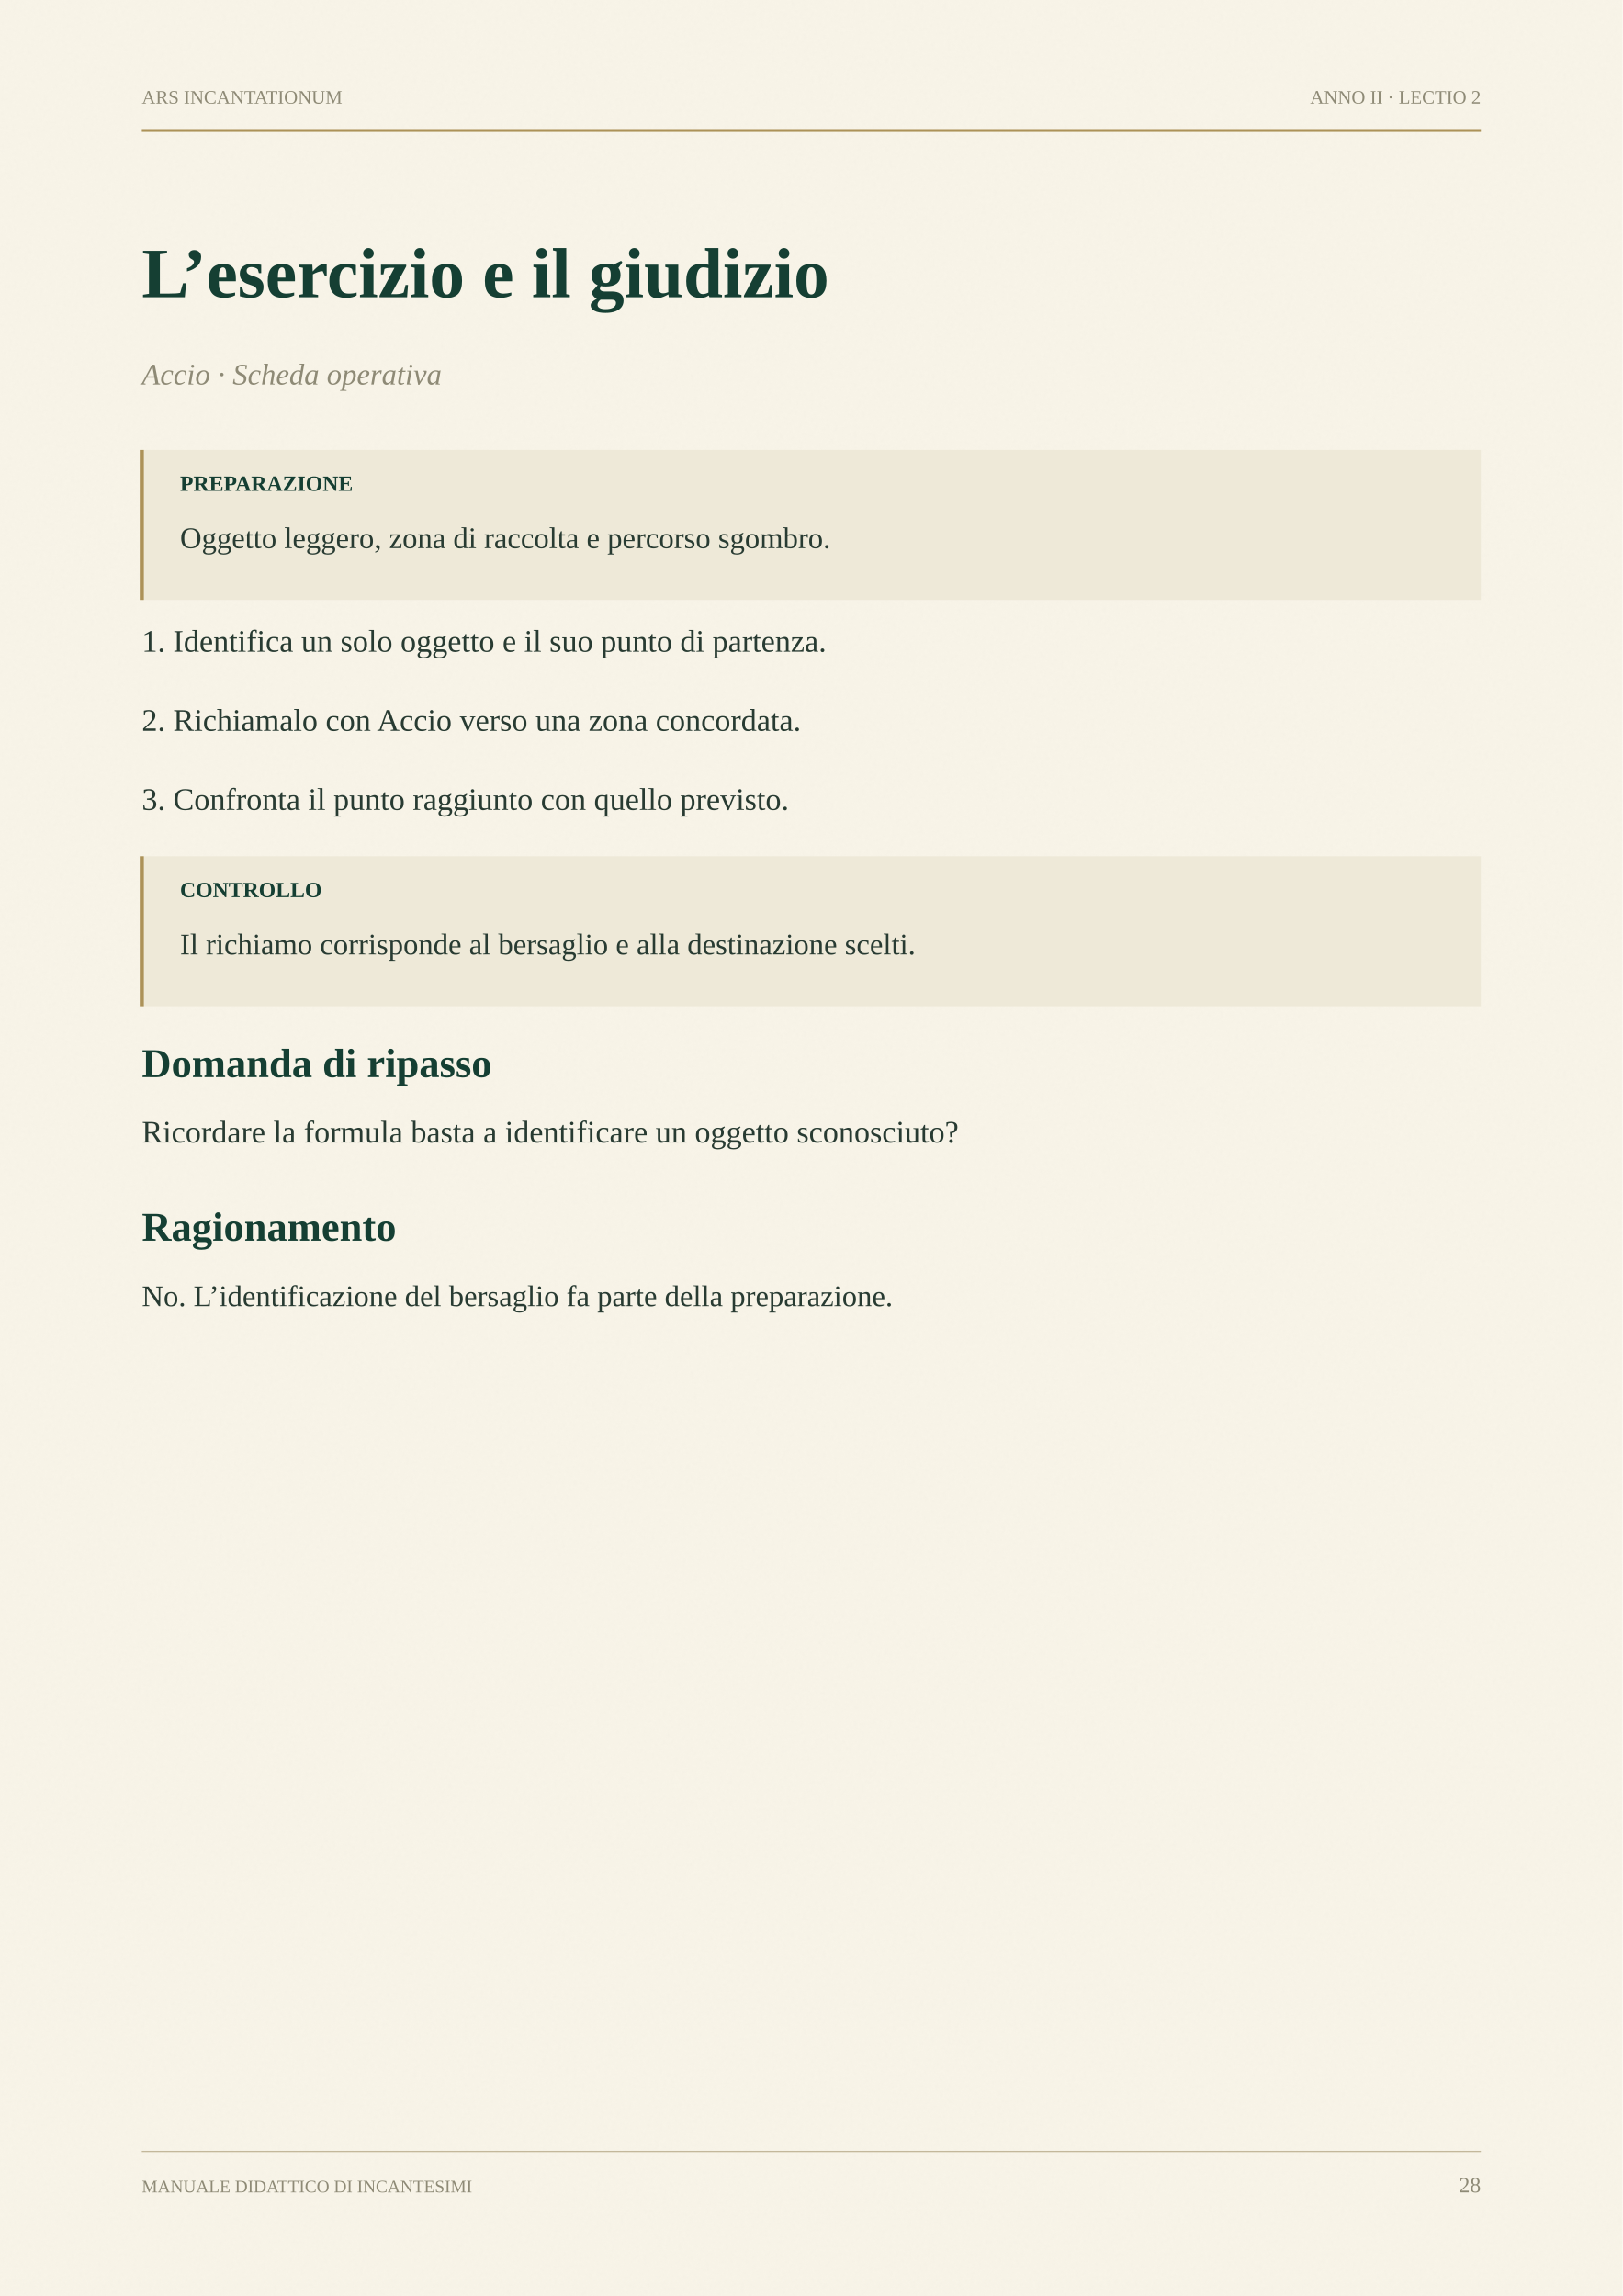
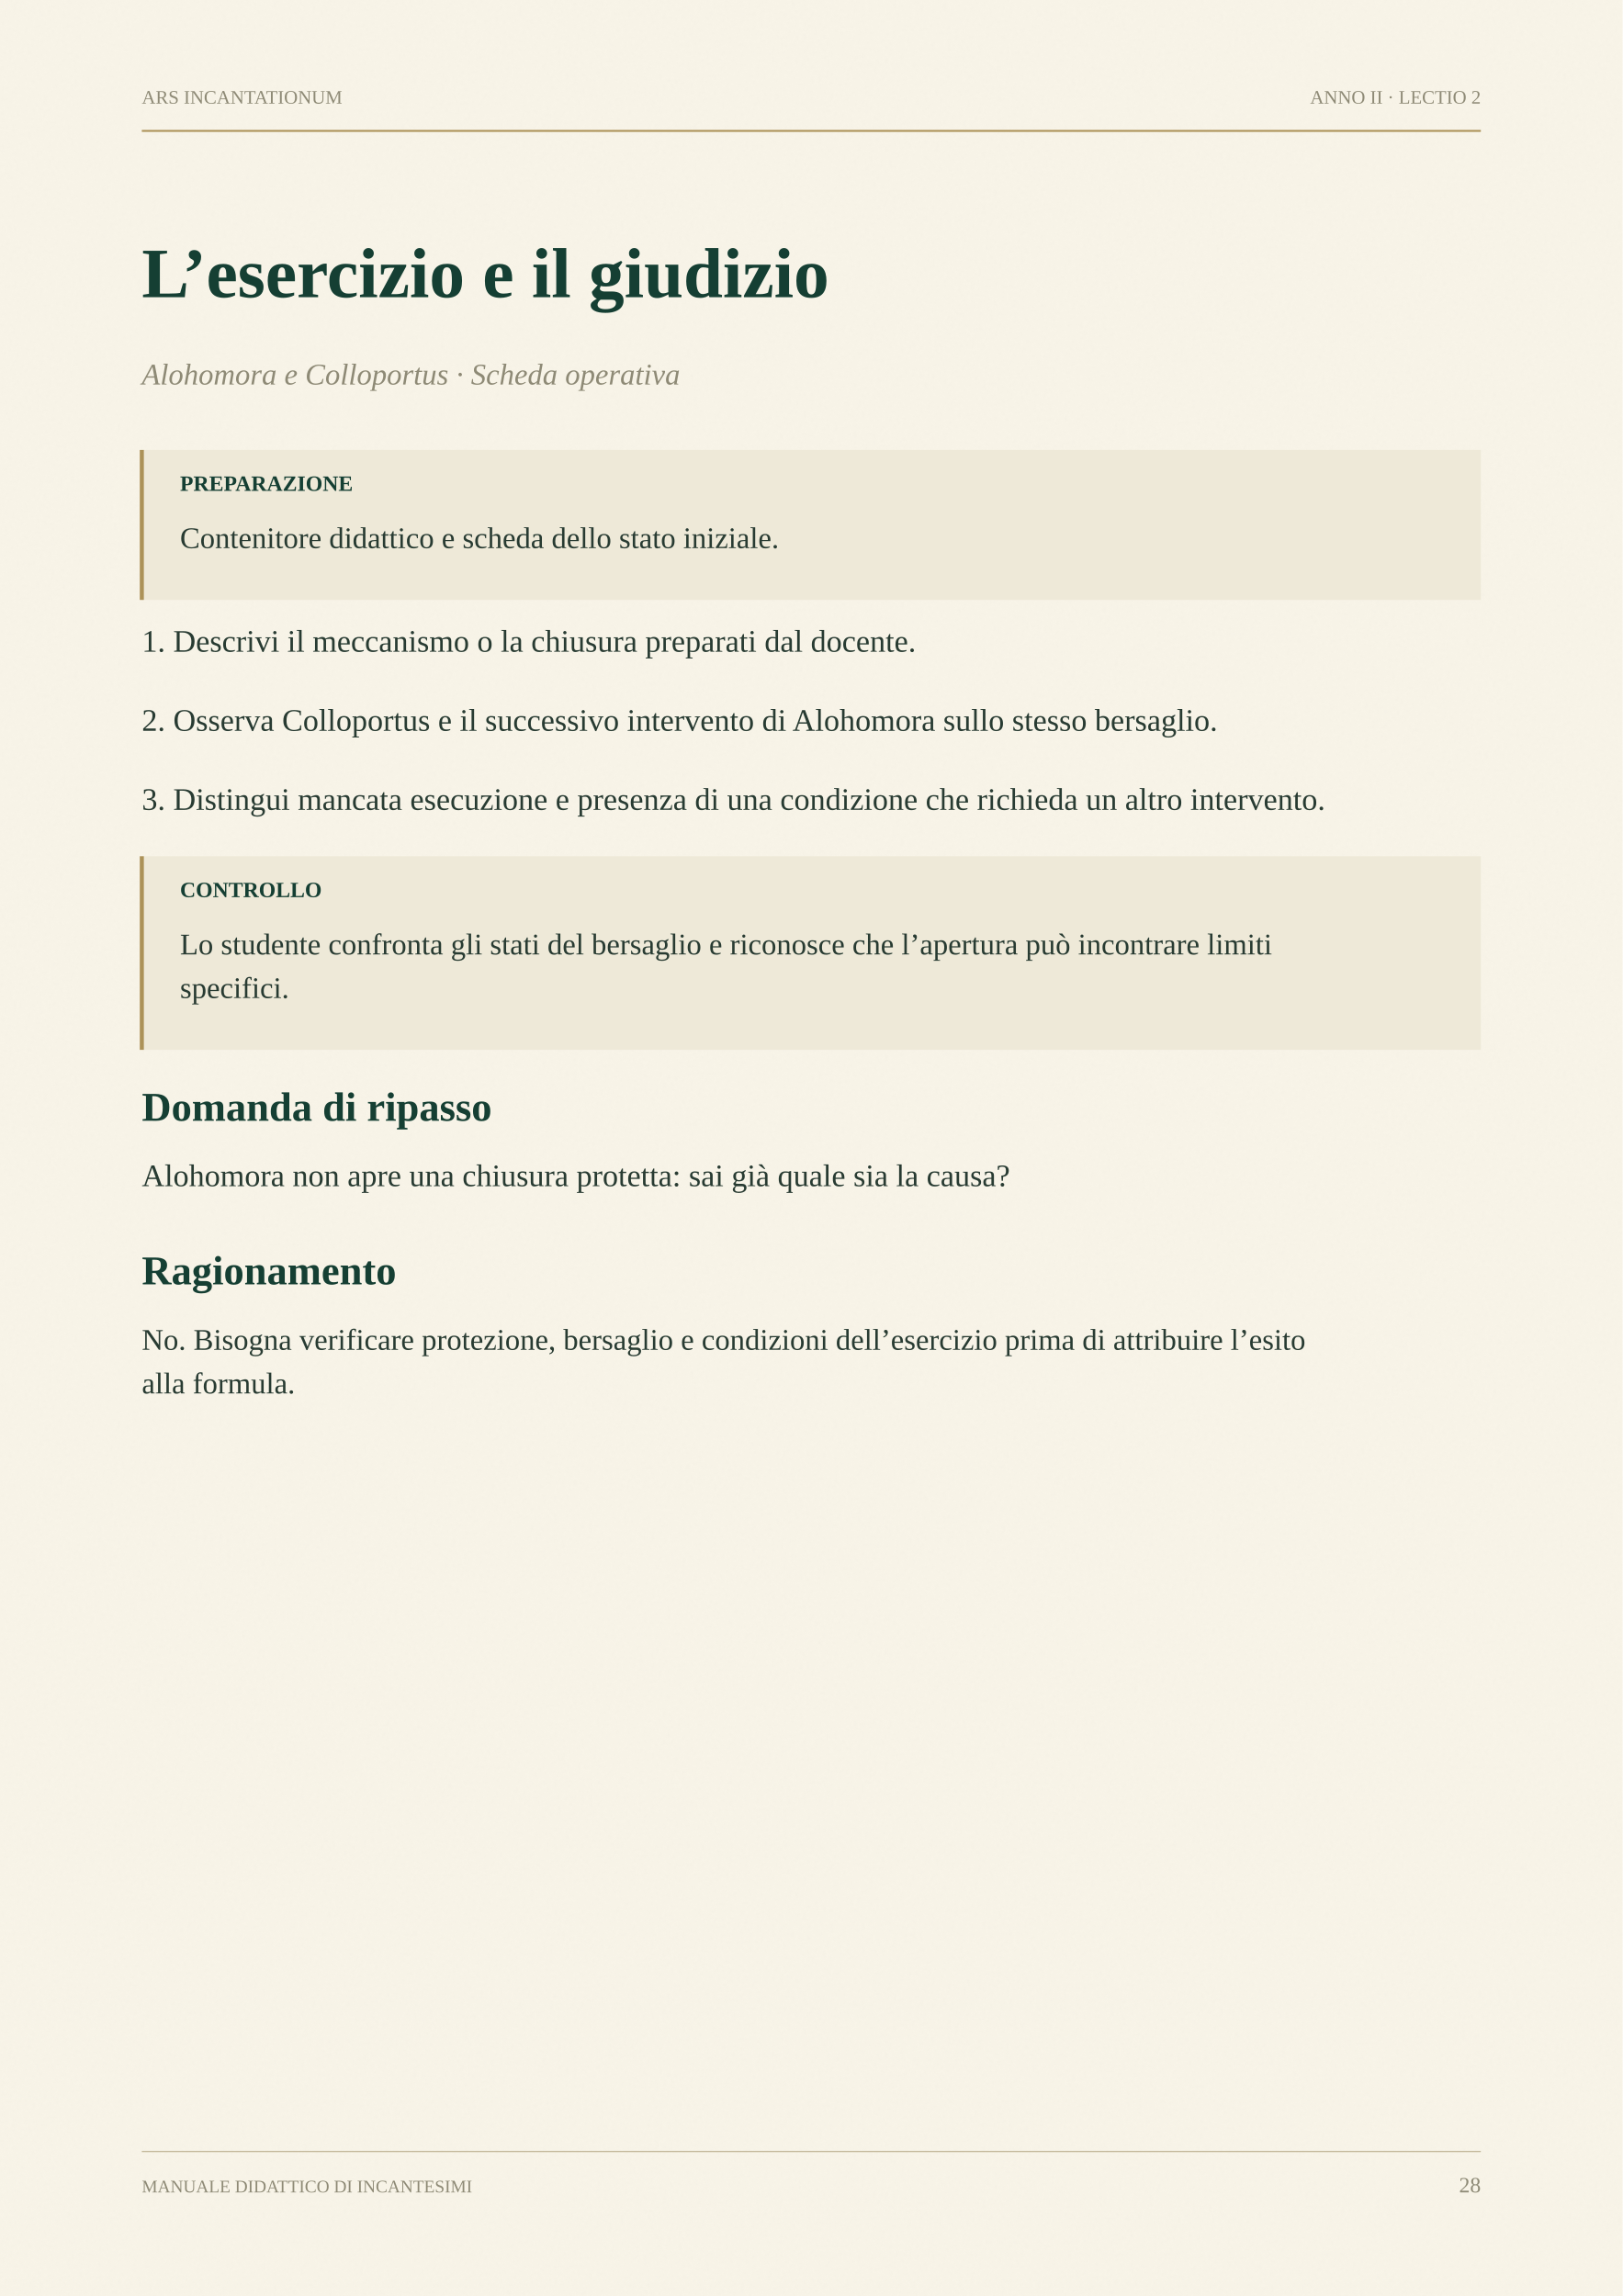
<svg xmlns="http://www.w3.org/2000/svg" width="595" height="842" viewBox="0 0 595 842">
  <defs>
    <filter id="grain">
      <feTurbulence type="fractalNoise" baseFrequency=".7" numOctaves="3" stitchTiles="stitch" />
      <feColorMatrix type="saturate" values="0" />
    </filter>
    <pattern id="paper" width="595" height="842" patternUnits="userSpaceOnUse">
      <rect width="595" height="842" filter="url(#grain)" opacity=".17" />
    </pattern>
    <linearGradient id="leather">
-       <stop stop-color="#072a22" />
-       <stop offset=".12" stop-color="#19483b" />
-       <stop offset=".6" stop-color="#103c30" />
-       <stop offset="1" stop-color="#05261e" />
+       <stop stop-color="#06271b" />
+       <stop offset=".12" stop-color="#17583a" />
+       <stop offset=".6" stop-color="#0c402a" />
+       <stop offset="1" stop-color="#042015" />
    </linearGradient>
  </defs>
  <rect width="595" height="842" fill="#f8f4e8" />
  <rect width="595" height="842" fill="url(#paper)" opacity=".17" />
  <text x="52" y="38" font-family="Georgia, Times New Roman, serif" font-size="7" fill="#8e8a76">ARS INCANTATIONUM</text>
  <text x="543" y="38" font-family="Georgia, Times New Roman, serif" font-size="7" fill="#8e8a76" text-anchor="end">ANNO II · LECTIO 2</text>
  <path d="M52 48H543" stroke="#ac9258" stroke-width=".7" />
  <text x="52" y="109" font-family="Georgia, Times New Roman, serif" font-size="26" fill="#153f33" font-weight="bold">L’esercizio e il giudizio</text>
-   <text x="52" y="141" font-family="Georgia, Times New Roman, serif" font-size="11" fill="#8e8a76" font-style="italic">Accio · Scheda operativa</text>
+   <text x="52" y="141" font-family="Georgia, Times New Roman, serif" font-size="11" fill="#8e8a76" font-style="italic">Alohomora e Colloportus · Scheda operativa</text>
  <rect x="52" y="165" width="491" height="55" fill="#eee9d8" />
  <path d="M52 165v55" stroke="#ac9258" stroke-width="1.5" />
  <text x="66" y="180" font-family="Georgia, Times New Roman, serif" font-size="8" fill="#153f33" font-weight="bold">PREPARAZIONE</text>
-   <text x="66" y="201" font-family="Georgia, Times New Roman, serif" font-size="11" fill="#283b32">Oggetto leggero, zona di raccolta e percorso sgombro.</text>
-   <text x="52" y="239" font-family="Georgia, Times New Roman, serif" font-size="11.5" fill="#283b32">1. Identifica un solo oggetto e il suo punto di partenza.</text>
-   <text x="52" y="268" font-family="Georgia, Times New Roman, serif" font-size="11.5" fill="#283b32">2. Richiamalo con Accio verso una zona concordata.</text>
-   <text x="52" y="297" font-family="Georgia, Times New Roman, serif" font-size="11.5" fill="#283b32">3. Confronta il punto raggiunto con quello previsto.</text>
-   <rect x="52" y="314" width="491" height="55" fill="#eee9d8" />
-   <path d="M52 314v55" stroke="#ac9258" stroke-width="1.5" />
+   <text x="66" y="201" font-family="Georgia, Times New Roman, serif" font-size="11" fill="#283b32">Contenitore didattico e scheda dello stato iniziale.</text>
+   <text x="52" y="239" font-family="Georgia, Times New Roman, serif" font-size="11.5" fill="#283b32">1. Descrivi il meccanismo o la chiusura preparati dal docente.</text>
+   <text x="52" y="268" font-family="Georgia, Times New Roman, serif" font-size="11.5" fill="#283b32">2. Osserva Colloportus e il successivo intervento di Alohomora sullo stesso bersaglio.</text>
+   <text x="52" y="297" font-family="Georgia, Times New Roman, serif" font-size="11.5" fill="#283b32">3. Distingui mancata esecuzione e presenza di una condizione che richieda un altro intervento.</text>
+   <rect x="52" y="314" width="491" height="71" fill="#eee9d8" />
+   <path d="M52 314v71" stroke="#ac9258" stroke-width="1.5" />
  <text x="66" y="329" font-family="Georgia, Times New Roman, serif" font-size="8" fill="#153f33" font-weight="bold">CONTROLLO</text>
-   <text x="66" y="350" font-family="Georgia, Times New Roman, serif" font-size="11" fill="#283b32">Il richiamo corrisponde al bersaglio e alla destinazione scelti.</text>
-   <text x="52" y="395" font-family="Georgia, Times New Roman, serif" font-size="15" fill="#153f33" font-weight="bold">Domanda di ripasso</text>
-   <text x="52" y="419" font-family="Georgia, Times New Roman, serif" font-size="11.5" fill="#283b32">Ricordare la formula basta a identificare un oggetto sconosciuto?</text>
-   <text x="52" y="455" font-family="Georgia, Times New Roman, serif" font-size="15" fill="#153f33" font-weight="bold">Ragionamento</text>
-   <text x="52" y="479" font-family="Georgia, Times New Roman, serif" font-size="11" fill="#283b32">No. L’identificazione del bersaglio fa parte della preparazione.</text>
+   <text x="66" y="350" font-family="Georgia, Times New Roman, serif" font-size="11" fill="#283b32">Lo studente confronta gli stati del bersaglio e riconosce che l’apertura può incontrare limiti</text>
+   <text x="66" y="366" font-family="Georgia, Times New Roman, serif" font-size="11" fill="#283b32">specifici.</text>
+   <text x="52" y="411" font-family="Georgia, Times New Roman, serif" font-size="15" fill="#153f33" font-weight="bold">Domanda di ripasso</text>
+   <text x="52" y="435" font-family="Georgia, Times New Roman, serif" font-size="11.5" fill="#283b32">Alohomora non apre una chiusura protetta: sai già quale sia la causa?</text>
+   <text x="52" y="471" font-family="Georgia, Times New Roman, serif" font-size="15" fill="#153f33" font-weight="bold">Ragionamento</text>
+   <text x="52" y="495" font-family="Georgia, Times New Roman, serif" font-size="11" fill="#283b32">No. Bisogna verificare protezione, bersaglio e condizioni dell’esercizio prima di attribuire l’esito</text>
+   <text x="52" y="511" font-family="Georgia, Times New Roman, serif" font-size="11" fill="#283b32">alla formula.</text>
  <path d="M52 789H543" stroke="#c3b89b" stroke-width=".45" />
  <text x="52" y="804" font-family="Georgia, Times New Roman, serif" font-size="6.5" fill="#8e8a76">MANUALE DIDATTICO DI INCANTESIMI</text>
  <text x="543" y="804" font-family="Georgia, Times New Roman, serif" font-size="8" fill="#8e8a76" text-anchor="end">28</text>
</svg>
